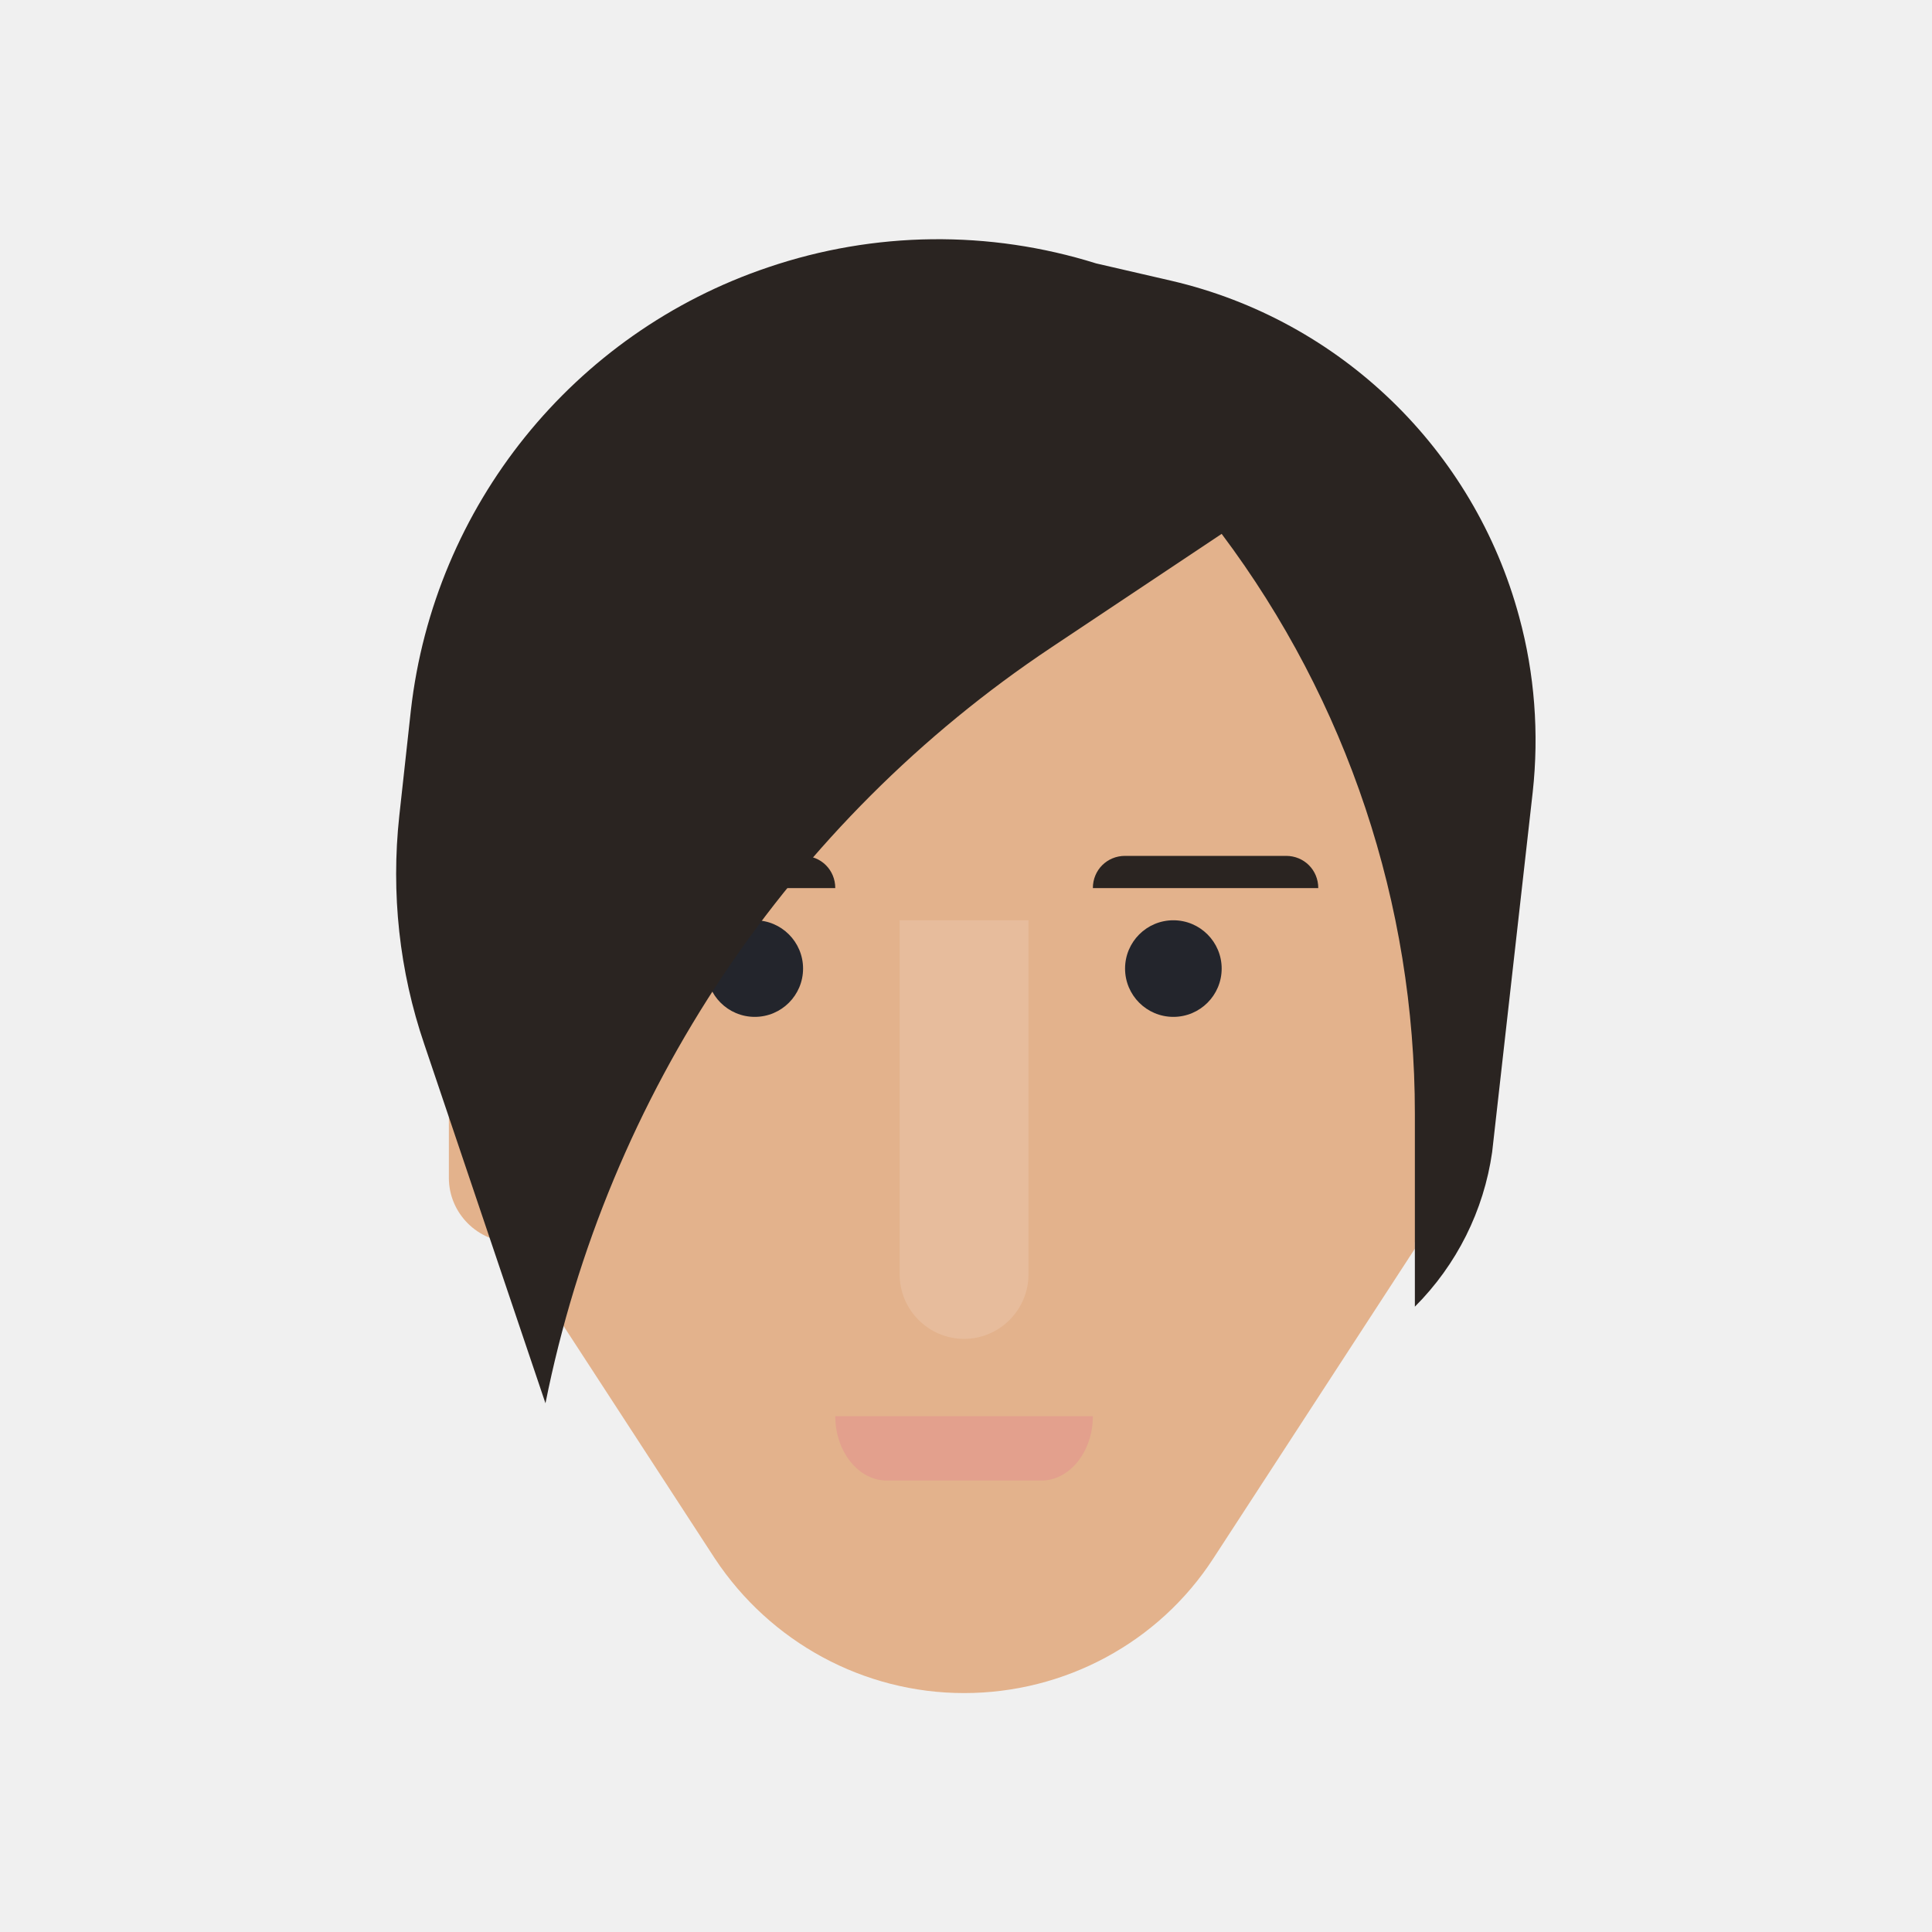
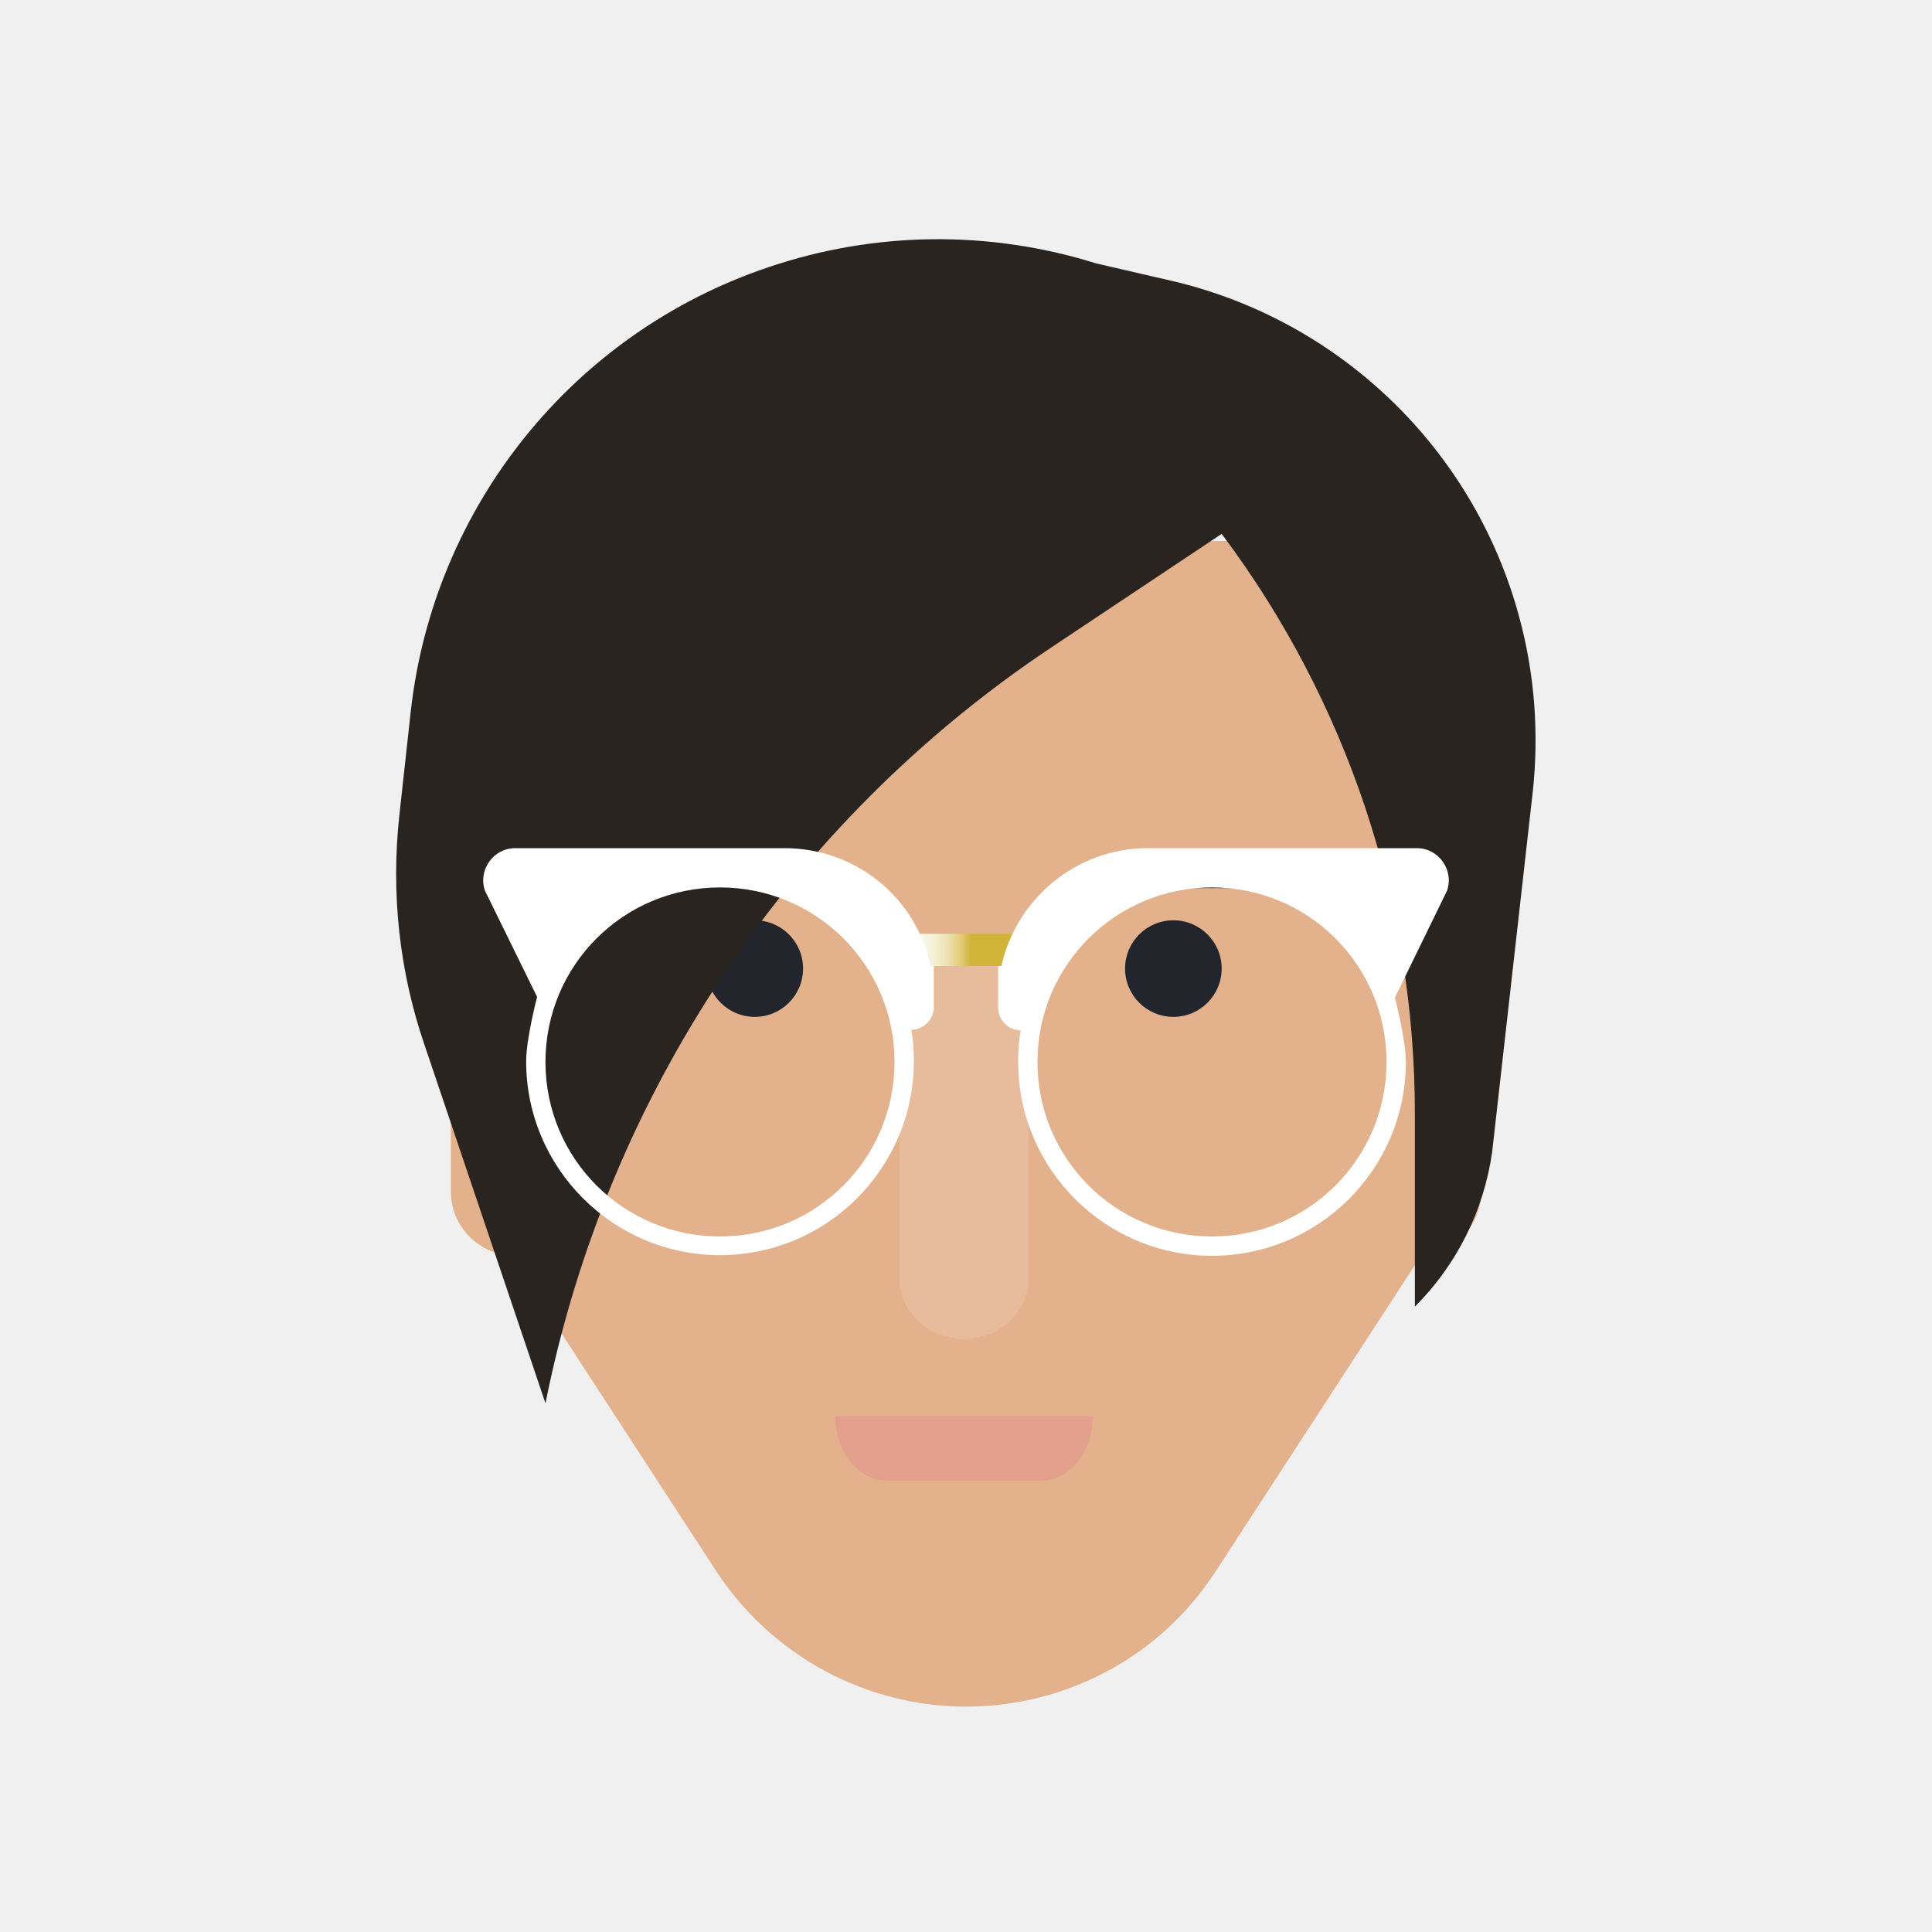
- <svg xmlns="http://www.w3.org/2000/svg" version="1.1" id="Layer_1" x="0px" y="0px" viewBox="-29 16 300 300" style="enable-background:new -29 16 300 300;" xml:space="preserve">
+ <svg xmlns="http://www.w3.org/2000/svg" version="1.1" id="Layer_1" x="0px" y="0px" viewBox="0 0 300 300" style="enable-background:new 0 0 300 300;" xml:space="preserve">
  <style type="text/css">
	.st0{fill:#E3B28C;}
	.st1{fill:#23252C;}
	.st2{fill:#2A2421;}
	.st3{fill:#E7BC9C;}
	.st4{fill:#E3A08D;}
+ 	.st5{fill:url(#SVGID_1_);}
+ 	.st6{fill:#FFFFFF;}
</style>
  <g id="Hannah">
-     <path class="st0" d="M50.7,208.9h140" />
-     <path class="st0" d="M200.7,158.9H193l2.7-61h-150l2.7,61h-7.7v40c0,5.5,4.5,10,10,10l0,0v1L82,258c8.6,13,23.1,20.9,38.7,20.9   s30.2-7.8,38.7-20.9l31.3-48.1v-1l0,0c5.5,0,10-4.5,10-10V158.9z" />
-     <circle class="st1" cx="88.2" cy="166.4" r="7.5" />
-     <circle class="st1" cx="153.2" cy="166.4" r="7.5" />
-     <path class="st2" d="M145.7,148.9h25c2.8,0,5,2.2,5,5l0,0h-35l0,0C140.7,151.1,142.9,148.9,145.7,148.9z" />
-     <path class="st2" d="M65.7,148.9h30c2.8,0,5,2.2,5,5l0,0h-35V148.9z" />
-     <path class="st3" d="M120.7,223.9L120.7,223.9c-5.5,0-10-4.5-10-10v-55h20v55C130.7,219.4,126.2,223.9,120.7,223.9z" />
-     <path class="st4" d="M132.7,245.9h-24c-4.4,0-8-4.5-8-10l0,0h40l0,0C140.7,241.4,137.1,245.9,132.7,245.9z" />
-     <path class="st2" d="M36.9,178.2l18.8,55.7l0,0c9.6-48,37.9-90.3,78.6-117.4l26.4-17.6l0,0c19.5,26,30,57.5,30,90v30l0,0   c6.5-6.5,10.7-14.9,12-24L209,139c1-9.1,0.3-18.4-2.1-27.2l0,0c-7-26-27.8-46.1-54-52.2l-11.7-2.7c-16.6-5.2-34.4-5-50.9,0.6l0,0   C60,67.7,38.4,94.6,34.8,126.3L33,142.7C31.7,154.7,33,166.8,36.9,178.2z" />
+     <path class="st0" d="M79.7,192.9h140" />
+     <path class="st0" d="M230,145h-7.7l2.7-61H75l2.7,61H70v40c0,5.5,4.5,10,10,10l0,0v1l31.3,48.1c8.6,13,23.1,20.9,38.7,20.9   s30.2-7.8,38.7-20.9L220,196v-1l0,0c5.5,0,10-4.5,10-10V145z" />
+     <circle class="st1" cx="117.2" cy="150.4" r="7.5" />
+     <circle class="st1" cx="182.2" cy="150.4" r="7.5" />
+     <path class="st2" d="M174.7,132.9h25c2.8,0,5,2.2,5,5l0,0h-35l0,0C169.7,135.1,171.9,132.9,174.7,132.9z" />
+     <path class="st2" d="M94.7,132.9h30c2.8,0,5,2.2,5,5l0,0h-35V132.9z" />
+     <path class="st3" d="M149.7,207.9L149.7,207.9c-5.5,0-10-4.2-10-9.2v-50.8h20v50.8C159.7,203.7,155.2,207.9,149.7,207.9z" />
+     <path class="st4" d="M161.7,229.9h-24c-4.4,0-8-4.5-8-10l0,0h40l0,0C169.7,225.4,166.1,229.9,161.7,229.9z" />
+     <path class="st2" d="M65.9,162.2l18.8,55.7l0,0c9.6-48,37.9-90.3,78.6-117.4l26.4-17.6l0,0c19.5,26,30,57.5,30,90v30l0,0   c6.5-6.5,10.7-14.9,12-24L238,123c1-9.1,0.3-18.4-2.1-27.2l0,0c-7-26-27.8-46.1-54-52.2l-11.7-2.7c-16.6-5.2-34.4-5-50.9,0.6l0,0   C89,51.7,67.4,78.6,63.8,110.3L62,126.7C60.7,138.7,62,150.8,65.9,162.2z" />
+     <linearGradient id="SVGID_1_" gradientUnits="userSpaceOnUse" x1="135" y1="147.5" x2="165" y2="147.5">
+       <stop offset="0" style="stop-color:#FFFFFF" />
+       <stop offset="0.146" style="stop-color:#FEFEFD" />
+       <stop offset="0.224" style="stop-color:#FDFBF5" />
+       <stop offset="0.286" style="stop-color:#FAF6E7" />
+       <stop offset="0.339" style="stop-color:#F5EFD4" />
+       <stop offset="0.387" style="stop-color:#F0E5BB" />
+       <stop offset="0.431" style="stop-color:#E9DA9C" />
+       <stop offset="0.472" style="stop-color:#E0CC78" />
+       <stop offset="0.51" style="stop-color:#D7BC4E" />
+       <stop offset="0.527" style="stop-color:#D2B439" />
+     </linearGradient>
+     <rect x="135" y="145" class="st5" width="30" height="5" />
+     <path class="st6" d="M224.7,138.3c1.1-3.2-1.3-6.6-4.7-6.6h-41.8c-11.1,0-20.4,7.9-22.7,18.3H155v4.8v0v1.7c0,1.9,1.6,3.5,3.5,3.5   l0,0c-0.3,1.6-0.4,3.2-0.4,4.9v0c0,16.6,13.5,30.1,30.1,30.1h0c16.6,0,30.1-13.5,30.1-30.1v0c0-3.5-1.7-10-1.7-10L224.7,138.3z    M215.3,164.9c0,15-12.1,27.1-27.1,27.1h0c-15,0-27.1-12.1-27.1-27.1v0c0-15,12.1-27.1,27.1-27.1h0   C203.2,137.8,215.3,149.9,215.3,164.9L215.3,164.9z" />
+     <path class="st6" d="M83.4,154.8c0,0-1.7,6.5-1.7,10v0c0,16.6,13.5,30.1,30.1,30.1h0c16.6,0,30.1-13.5,30.1-30.1v0   c0-1.7-0.1-3.3-0.4-4.9l0,0c1.9,0,3.5-1.6,3.5-3.5v-1.7v0V150h-0.5c-2.2-10.5-11.5-18.3-22.7-18.3H80c-3.4,0-5.8,3.4-4.7,6.6   L83.4,154.8z M84.7,164.9c0-15,12.1-27.1,27.1-27.1h0c15,0,27.1,12.1,27.1,27.1v0c0,15-12.1,27.1-27.1,27.1h0   C96.8,192,84.7,179.9,84.7,164.9L84.7,164.9z" />
  </g>
</svg>
